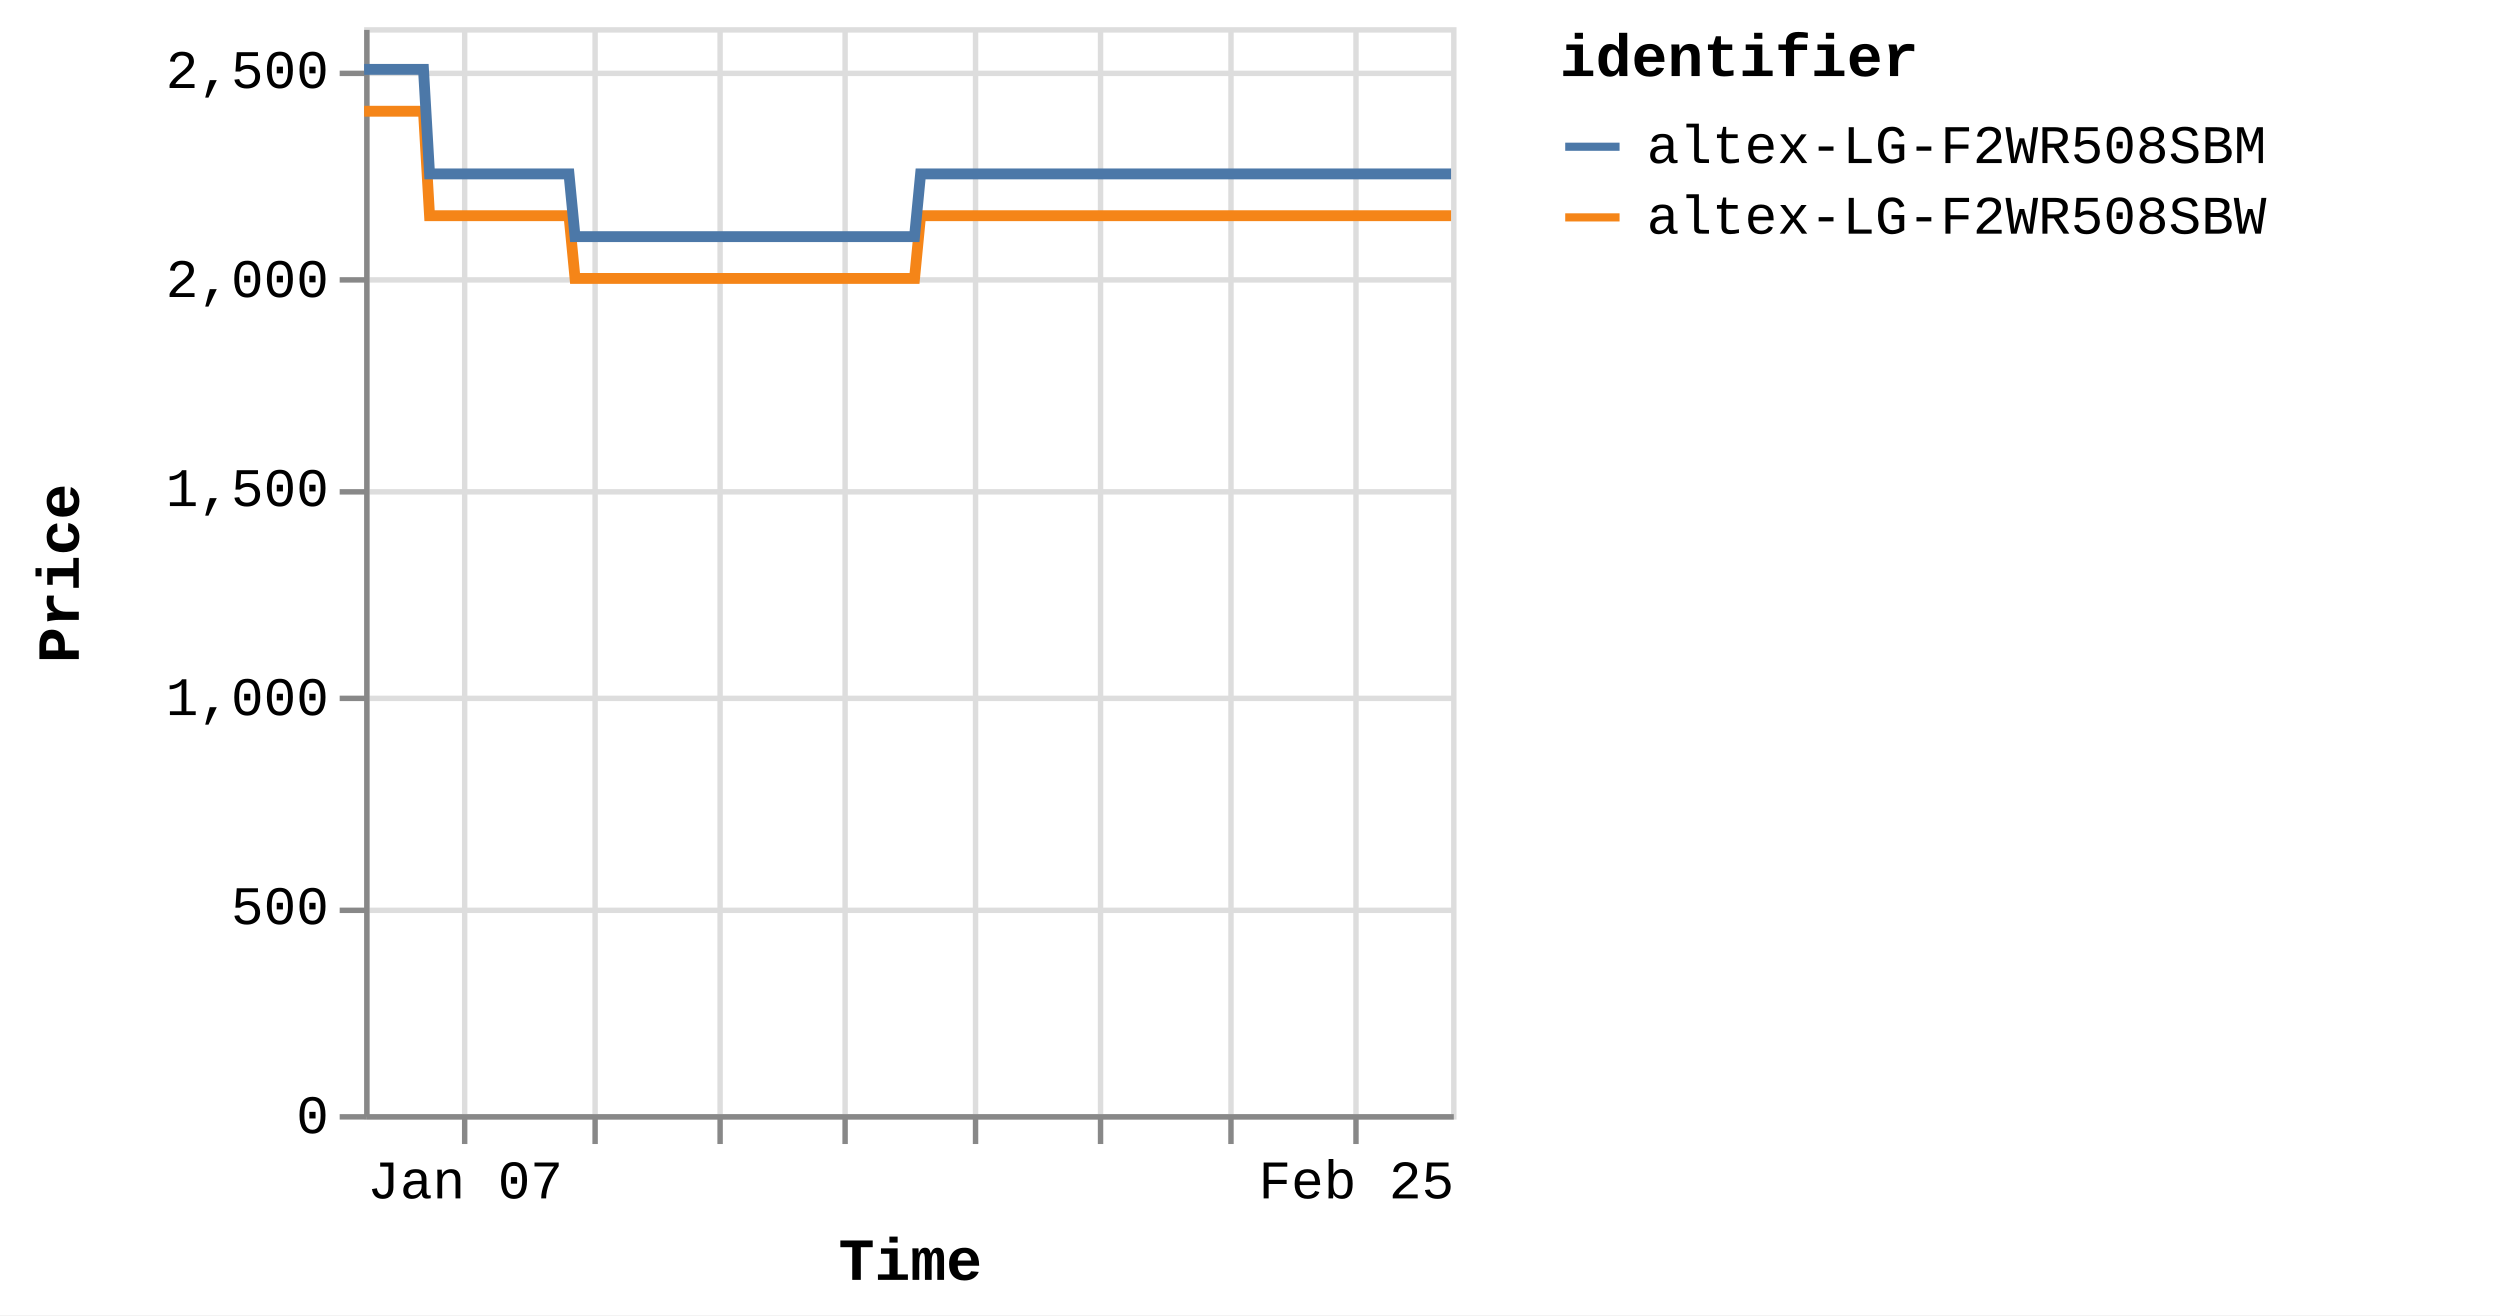
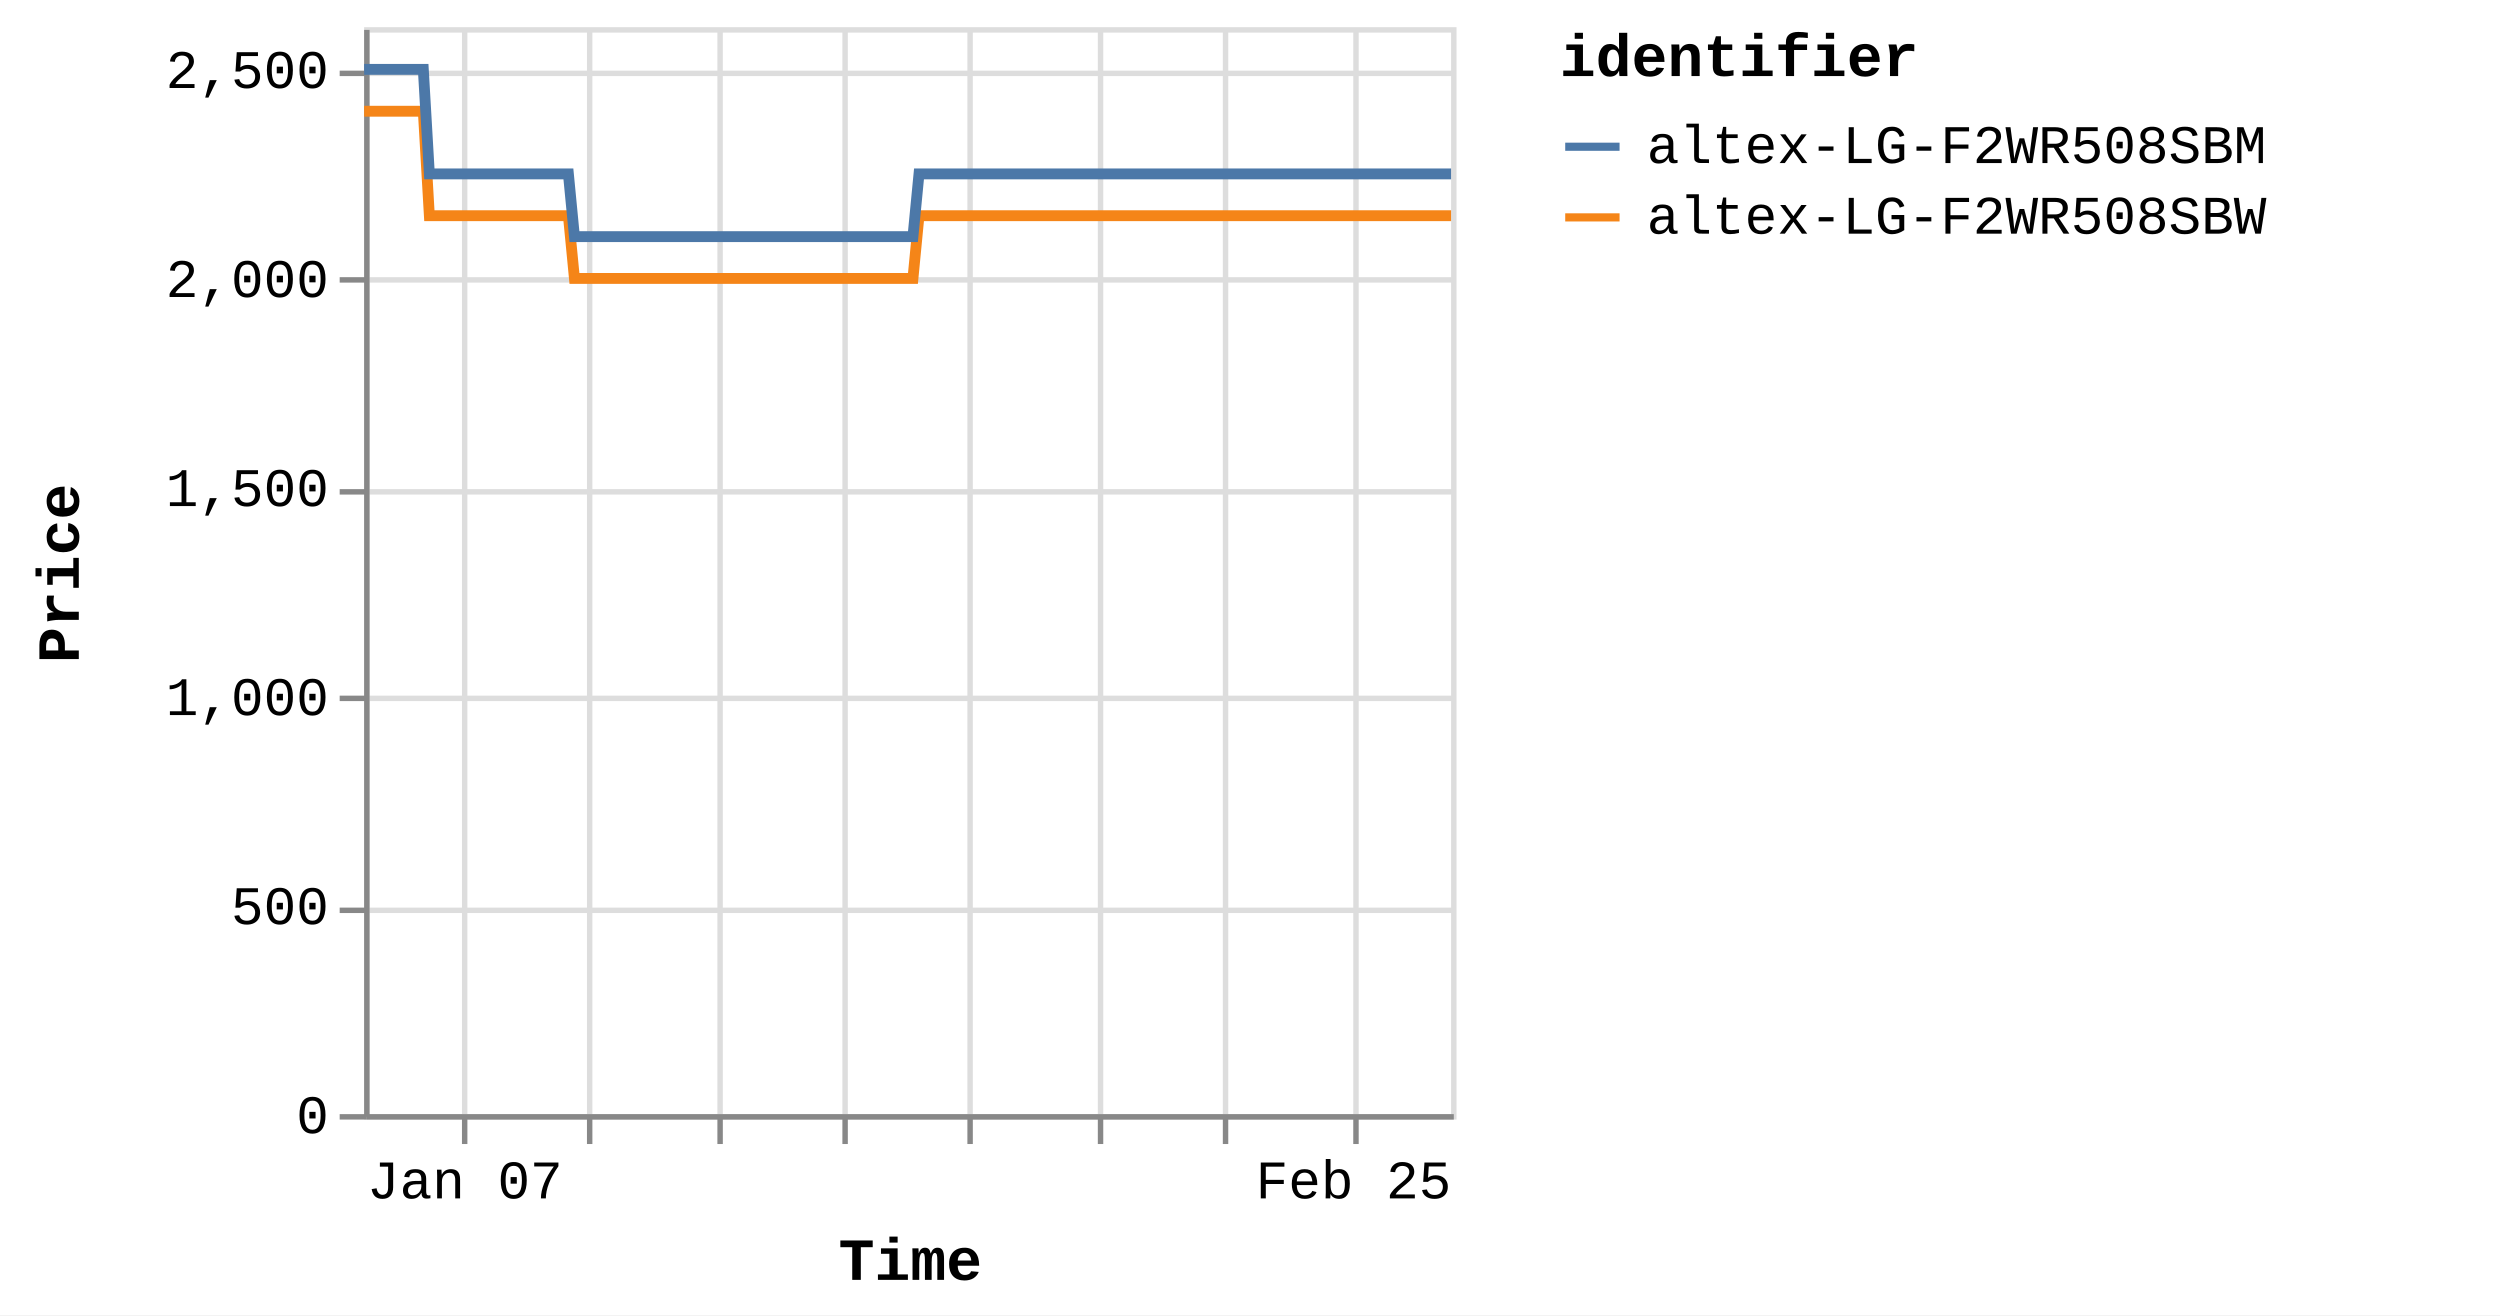
<svg xmlns="http://www.w3.org/2000/svg" version="1.1" class="marks" width="460" height="242" viewBox="0 0 460 242">
  <rect width="460" height="242" fill="white" />
  <g fill="none" stroke-miterlimit="10" transform="translate(67,5)">
    <g class="mark-group role-frame root" role="graphics-object" aria-roledescription="group mark container">
      <g transform="translate(0,0)">
        <path class="background" aria-hidden="true" d="M0.5,0.5h200v200h-200Z" stroke="#ddd" />
        <g>
          <g class="mark-group role-axis" aria-hidden="true">
            <g transform="translate(0.5,200.5)">
              <path class="background" aria-hidden="true" d="M0,0h0v0h0Z" pointer-events="none" />
              <g>
                <g class="mark-rule role-axis-grid" pointer-events="none">
                  <line transform="translate(18,-200)" x2="0" y2="200" stroke="#ddd" stroke-width="1" opacity="1" />
-                   <line transform="translate(42,-200)" x2="0" y2="200" stroke="#ddd" stroke-width="1" opacity="1" />
+                   <line transform="translate(41,-200)" x2="0" y2="200" stroke="#ddd" stroke-width="1" opacity="1" />
                  <line transform="translate(65,-200)" x2="0" y2="200" stroke="#ddd" stroke-width="1" opacity="1" />
                  <line transform="translate(88,-200)" x2="0" y2="200" stroke="#ddd" stroke-width="1" opacity="1" />
-                   <line transform="translate(112,-200)" x2="0" y2="200" stroke="#ddd" stroke-width="1" opacity="1" />
+                   <line transform="translate(111,-200)" x2="0" y2="200" stroke="#ddd" stroke-width="1" opacity="1" />
                  <line transform="translate(135,-200)" x2="0" y2="200" stroke="#ddd" stroke-width="1" opacity="1" />
-                   <line transform="translate(159,-200)" x2="0" y2="200" stroke="#ddd" stroke-width="1" opacity="1" />
+                   <line transform="translate(158,-200)" x2="0" y2="200" stroke="#ddd" stroke-width="1" opacity="1" />
                  <line transform="translate(182,-200)" x2="0" y2="200" stroke="#ddd" stroke-width="1" opacity="1" />
                </g>
              </g>
              <path class="foreground" aria-hidden="true" d="" pointer-events="none" display="none" />
            </g>
          </g>
          <g class="mark-group role-axis" aria-hidden="true">
            <g transform="translate(0.5,0.5)">
              <path class="background" aria-hidden="true" d="M0,0h0v0h0Z" pointer-events="none" />
              <g>
                <g class="mark-rule role-axis-grid" pointer-events="none">
                  <line transform="translate(0,200)" x2="200" y2="0" stroke="#ddd" stroke-width="1" opacity="1" />
                  <line transform="translate(0,162)" x2="200" y2="0" stroke="#ddd" stroke-width="1" opacity="1" />
                  <line transform="translate(0,123)" x2="200" y2="0" stroke="#ddd" stroke-width="1" opacity="1" />
                  <line transform="translate(0,85)" x2="200" y2="0" stroke="#ddd" stroke-width="1" opacity="1" />
                  <line transform="translate(0,46)" x2="200" y2="0" stroke="#ddd" stroke-width="1" opacity="1" />
                  <line transform="translate(0,8)" x2="200" y2="0" stroke="#ddd" stroke-width="1" opacity="1" />
                </g>
              </g>
              <path class="foreground" aria-hidden="true" d="" pointer-events="none" display="none" />
            </g>
          </g>
-           <g class="mark-group role-axis" role="graphics-symbol" aria-roledescription="axis" aria-label="X-axis titled 'Time' for a time scale with values from Monday, 01 January 2024, 2:19:43 PM to Friday, 01 March 2024, 8:39:15 AM">
+           <g class="mark-group role-axis" role="graphics-symbol" aria-roledescription="axis" aria-label="X-axis titled 'Time' for a time scale with values from Monday, 01 January 2024, 2:19:43 PM to Friday, 01 March 2024, 12:48:02 PM">
            <g transform="translate(0.5,200.5)">
              <path class="background" aria-hidden="true" d="M0,0h0v0h0Z" pointer-events="none" />
              <g>
                <g class="mark-rule role-axis-tick" pointer-events="none">
                  <line transform="translate(18,0)" x2="0" y2="5" stroke="#888" stroke-width="1" opacity="1" />
-                   <line transform="translate(42,0)" x2="0" y2="5" stroke="#888" stroke-width="1" opacity="1" />
+                   <line transform="translate(41,0)" x2="0" y2="5" stroke="#888" stroke-width="1" opacity="1" />
                  <line transform="translate(65,0)" x2="0" y2="5" stroke="#888" stroke-width="1" opacity="1" />
                  <line transform="translate(88,0)" x2="0" y2="5" stroke="#888" stroke-width="1" opacity="1" />
-                   <line transform="translate(112,0)" x2="0" y2="5" stroke="#888" stroke-width="1" opacity="1" />
+                   <line transform="translate(111,0)" x2="0" y2="5" stroke="#888" stroke-width="1" opacity="1" />
                  <line transform="translate(135,0)" x2="0" y2="5" stroke="#888" stroke-width="1" opacity="1" />
-                   <line transform="translate(159,0)" x2="0" y2="5" stroke="#888" stroke-width="1" opacity="1" />
+                   <line transform="translate(158,0)" x2="0" y2="5" stroke="#888" stroke-width="1" opacity="1" />
                  <line transform="translate(182,0)" x2="0" y2="5" stroke="#888" stroke-width="1" opacity="1" />
                </g>
                <g class="mark-text role-axis-label" pointer-events="none">
-                   <text text-anchor="middle" transform="translate(18.08116,15)" font-family="Liberation Mono" font-size="10px" fill="#000" opacity="1">Jan 07</text>
-                   <text text-anchor="middle" transform="translate(41.50681,15)" font-family="Liberation Mono" font-size="10px" fill="#000" opacity="0">Jan 14</text>
-                   <text text-anchor="middle" transform="translate(64.93245,15)" font-family="Liberation Mono" font-size="10px" fill="#000" opacity="0">Jan 21</text>
-                   <text text-anchor="middle" transform="translate(88.35809,15)" font-family="Liberation Mono" font-size="10px" fill="#000" opacity="0">Jan 28</text>
-                   <text text-anchor="middle" transform="translate(111.7837,15)" font-family="Liberation Mono" font-size="10px" fill="#000" opacity="0">Feb 04</text>
-                   <text text-anchor="middle" transform="translate(135.2094,15)" font-family="Liberation Mono" font-size="10px" fill="#000" opacity="0">Feb 11</text>
-                   <text text-anchor="middle" transform="translate(158.635,15)" font-family="Liberation Mono" font-size="10px" fill="#000" opacity="0">Feb 18</text>
-                   <text text-anchor="middle" transform="translate(182.0607,15)" font-family="Liberation Mono" font-size="10px" fill="#000" opacity="1">Feb 25</text>
+                   <text text-anchor="middle" transform="translate(18.02904,15)" font-family="Liberation Mono" font-size="10px" fill="#000" opacity="1">Jan 07</text>
+                   <text text-anchor="middle" transform="translate(41.38716,15)" font-family="Liberation Mono" font-size="10px" fill="#000" opacity="0">Jan 14</text>
+                   <text text-anchor="middle" transform="translate(64.74528,15)" font-family="Liberation Mono" font-size="10px" fill="#000" opacity="0">Jan 21</text>
+                   <text text-anchor="middle" transform="translate(88.1034,15)" font-family="Liberation Mono" font-size="10px" fill="#000" opacity="0">Jan 28</text>
+                   <text text-anchor="middle" transform="translate(111.4615,15)" font-family="Liberation Mono" font-size="10px" fill="#000" opacity="0">Feb 04</text>
+                   <text text-anchor="middle" transform="translate(134.8196,15)" font-family="Liberation Mono" font-size="10px" fill="#000" opacity="0">Feb 11</text>
+                   <text text-anchor="middle" transform="translate(158.1778,15)" font-family="Liberation Mono" font-size="10px" fill="#000" opacity="0">Feb 18</text>
+                   <text text-anchor="middle" transform="translate(181.5359,15)" font-family="Liberation Mono" font-size="10px" fill="#000" opacity="1">Feb 25</text>
                </g>
                <g class="mark-rule role-axis-domain" pointer-events="none">
                  <line transform="translate(0,0)" x2="200" y2="0" stroke="#888" stroke-width="1" opacity="1" />
                </g>
                <g class="mark-text role-axis-title" pointer-events="none">
                  <text text-anchor="middle" transform="translate(100,30)" font-family="Liberation Mono" font-size="11px" font-weight="bold" fill="#000" opacity="1">Time</text>
                </g>
              </g>
              <path class="foreground" aria-hidden="true" d="" pointer-events="none" display="none" />
            </g>
          </g>
          <g class="mark-group role-axis" role="graphics-symbol" aria-roledescription="axis" aria-label="Y-axis titled 'Price' for a linear scale with values from 0 to 2,600">
            <g transform="translate(0.5,0.5)">
              <path class="background" aria-hidden="true" d="M0,0h0v0h0Z" pointer-events="none" />
              <g>
                <g class="mark-rule role-axis-tick" pointer-events="none">
                  <line transform="translate(0,200)" x2="-5" y2="0" stroke="#888" stroke-width="1" opacity="1" />
                  <line transform="translate(0,162)" x2="-5" y2="0" stroke="#888" stroke-width="1" opacity="1" />
                  <line transform="translate(0,123)" x2="-5" y2="0" stroke="#888" stroke-width="1" opacity="1" />
                  <line transform="translate(0,85)" x2="-5" y2="0" stroke="#888" stroke-width="1" opacity="1" />
                  <line transform="translate(0,46)" x2="-5" y2="0" stroke="#888" stroke-width="1" opacity="1" />
                  <line transform="translate(0,8)" x2="-5" y2="0" stroke="#888" stroke-width="1" opacity="1" />
                </g>
                <g class="mark-text role-axis-label" pointer-events="none">
                  <text text-anchor="end" transform="translate(-7,203)" font-family="Liberation Mono" font-size="10px" fill="#000" opacity="1">0</text>
                  <text text-anchor="end" transform="translate(-7,164.5385)" font-family="Liberation Mono" font-size="10px" fill="#000" opacity="1">500</text>
                  <text text-anchor="end" transform="translate(-7,126.0769)" font-family="Liberation Mono" font-size="10px" fill="#000" opacity="1">1,000</text>
                  <text text-anchor="end" transform="translate(-7,87.61538)" font-family="Liberation Mono" font-size="10px" fill="#000" opacity="1">1,500</text>
                  <text text-anchor="end" transform="translate(-7,49.15385)" font-family="Liberation Mono" font-size="10px" fill="#000" opacity="1">2,000</text>
                  <text text-anchor="end" transform="translate(-7,10.69231)" font-family="Liberation Mono" font-size="10px" fill="#000" opacity="1">2,500</text>
                </g>
                <g class="mark-rule role-axis-domain" pointer-events="none">
                  <line transform="translate(0,200)" x2="0" y2="-200" stroke="#888" stroke-width="1" opacity="1" />
                </g>
                <g class="mark-text role-axis-title" pointer-events="none">
                  <text text-anchor="middle" transform="translate(-51,100) rotate(-90) translate(0,-2)" font-family="Liberation Mono" font-size="11px" font-weight="bold" fill="#000" opacity="1">Price</text>
                </g>
              </g>
              <path class="foreground" aria-hidden="true" d="" pointer-events="none" display="none" />
            </g>
          </g>
          <g class="mark-group role-scope pathgroup" role="graphics-object" aria-roledescription="group mark container">
            <g transform="translate(0,0)">
              <path class="background" aria-hidden="true" d="M0,0h200v200h-200Z" />
              <g>
                <g class="mark-line role-mark marks" role="graphics-object" aria-roledescription="line mark container">
-                   <path aria-label="Time: Jan 01, 2024; Price: 2399; identifier: altex-LG-F2WR508SBW" role="graphics-symbol" aria-roledescription="line mark" d="M0,15.462L0.35,15.462L0.88,15.462L1.996,15.462L2.554,15.462L3.14,15.462L3.673,15.462L4.226,15.462L5.343,15.462L5.901,15.462L6.488,15.462L7.021,15.462L7.572,15.462L8.689,15.462L9.248,15.462L9.833,15.462L10.371,15.462L10.92,15.462L12.037,34.692L12.594,34.692L13.18,34.692L13.716,34.692L14.266,34.692L15.383,34.692L15.94,34.692L16.524,34.692L17.06,34.692L17.612,34.692L18.731,34.692L19.286,34.692L19.87,34.692L20.406,34.692L20.959,34.692L22.078,34.692L22.637,34.692L23.224,34.692L23.757,34.692L24.305,34.692L25.425,34.692L25.982,34.692L26.576,34.692L27.105,34.692L27.652,34.692L28.771,34.692L29.329,34.692L29.916,34.692L30.449,34.692L30.999,34.692L32.117,34.692L32.675,34.692L33.264,34.692L33.797,34.692L34.345,34.692L35.463,34.692L36.022,34.692L36.608,34.692L37.142,34.692L37.692,34.692L38.808,46.231L39.365,46.231L39.949,46.231L40.485,46.231L41.038,46.231L42.157,46.231L42.711,46.231L43.295,46.231L43.831,46.231L44.384,46.231L45.504,46.231L46.063,46.231L46.652,46.231L47.184,46.231L47.731,46.231L48.849,46.231L49.409,46.231L49.997,46.231L50.531,46.231L51.078,46.231L52.196,46.231L52.756,46.231L53.344,46.231L53.876,46.231L54.424,46.231L55.542,46.231L56.1,46.231L56.688,46.231L57.221,46.231L57.772,46.231L58.889,46.231L59.447,46.231L60.035,46.231L60.57,46.231L61.117,46.231L62.236,46.231L62.79,46.231L63.375,46.231L63.913,46.231L64.465,46.231L65.58,46.231L66.137,46.231L66.722,46.231L67.258,46.231L67.811,46.231L68.931,46.231L69.49,46.231L70.079,46.231L70.608,46.231L71.157,46.231L72.276,46.231L72.836,46.231L73.424,46.231L73.958,46.231L74.503,46.231L75.623,46.231L76.182,46.231L76.77,46.231L77.303,46.231L77.85,46.231L78.97,46.231L79.527,46.231L80.117,46.231L80.651,46.231L81.196,46.231L82.313,46.231L82.873,46.231L83.451,46.231L83.987,46.231L84.545,46.231L85.658,46.231L86.218,46.231L86.79,46.231L87.332,46.231L87.889,46.231L89.005,46.231L89.563,46.231L90.138,46.231L90.678,46.231L91.236,46.231L92.352,46.231L92.911,46.231L93.49,46.231L94.026,46.231L94.583,46.231L95.697,46.231L96.256,46.231L96.836,46.231L97.379,46.231L97.928,46.231L99.044,46.231L99.602,46.231L100.183,46.231L100.718,46.231L101.275,46.231L102.391,34.692L102.949,34.692L103.53,34.692L104.064,34.692L104.621,34.692L105.738,34.692L106.295,34.692L106.875,34.692L107.41,34.692L107.968,34.692L109.084,34.692L109.642,34.692L110.217,34.692L110.757,34.692L111.317,34.692L112.433,34.692L112.989,34.692L113.563,34.692L114.103,34.692L114.661,34.692L115.777,34.692L116.337,34.692L116.917,34.692L117.451,34.692L118.008,34.692L119.123,34.692L119.681,34.692L120.263,34.692L120.798,34.692L121.355,34.692L122.47,34.692L123.029,34.692L123.608,34.692L124.147,34.692L124.701,34.692L125.817,34.692L126.376,34.692L126.954,34.692L127.492,34.692L128.047,34.692L129.164,34.692L129.722,34.692L130.299,34.692L130.838,34.692L131.396,34.692L132.509,34.692L133.067,34.692L133.644,34.692L134.183,34.692L134.741,34.692L135.859,34.692L136.415,34.692L136.989,34.692L137.53,34.692L138.087,34.692L139.203,34.692L139.761,34.692L140.344,34.692L140.877,34.692L141.433,34.692L142.548,34.692L143.107,34.692L143.686,34.692L144.231,34.692L144.78,34.692L145.896,34.692L146.454,34.692L147.034,34.692L147.571,34.692L148.126,34.692L149.8,34.692L150.38,34.692L150.916,34.692L151.474,34.692L152.589,34.692L153.147,34.692L153.727,34.692L154.265,34.692L154.82,34.692L155.937,34.692L156.492,34.692L157.068,34.692L157.608,34.692L158.166,34.692L159.282,34.692L159.842,34.692L160.415,34.692L160.956,34.692L161.513,34.692L162.628,34.692L163.188,34.692L163.769,34.692L164.308,34.692L164.859,34.692L165.977,34.692L166.533,34.692L167.111,34.692L167.65,34.692L168.207,34.692L169.321,34.692L169.88,34.692L170.46,34.692L170.997,34.692L171.553,34.692L172.668,34.692L173.225,34.692L173.806,34.692L174.344,34.692L174.9,34.692L176.015,34.692L176.572,34.692L177.15,34.692L177.688,34.692L178.249,34.692L179.361,34.692L179.919,34.692L180.493,34.692L181.034,34.692L181.591,34.692L182.707,34.692L183.266,34.692L183.84,34.692L184.384,34.692L184.938,34.692L186.054,34.692L186.614,34.692L187.193,34.692L187.729,34.692L188.285,34.692L189.4,34.692L189.959,34.692L190.537,34.692L191.076,34.692L191.631,34.692L192.747,34.692L193.305,34.692L193.884,34.692L194.423,34.692L194.978,34.692L196.094,34.692L196.651,34.692L197.229,34.692L197.766,34.692L198.324,34.692L199.44,34.692L200,34.692" stroke="#f58518" stroke-width="2" />
+                   <path aria-label="Time: Jan 01, 2024; Price: 2399; identifier: altex-LG-F2WR508SBW" role="graphics-symbol" aria-roledescription="line mark" d="M0,15.462L0.349,15.462L0.878,15.462L1.99,15.462L2.547,15.462L3.131,15.462L3.663,15.462L4.214,15.462L5.327,15.462L5.884,15.462L6.469,15.462L7,15.462L7.55,15.462L8.664,15.462L9.221,15.462L9.805,15.462L10.341,15.462L10.889,15.462L12.002,34.692L12.558,34.692L13.142,34.692L13.676,34.692L14.225,34.692L15.338,34.692L15.894,34.692L16.477,34.692L17.01,34.692L17.562,34.692L18.677,34.692L19.23,34.692L19.813,34.692L20.348,34.692L20.899,34.692L22.014,34.692L22.572,34.692L23.157,34.692L23.689,34.692L24.235,34.692L25.352,34.692L25.907,34.692L26.499,34.692L27.027,34.692L27.572,34.692L28.688,34.692L29.245,34.692L29.83,34.692L30.361,34.692L30.909,34.692L32.024,34.692L32.581,34.692L33.168,34.692L33.7,34.692L34.246,34.692L35.361,34.692L35.918,34.692L36.502,34.692L37.035,34.692L37.583,34.692L38.696,46.231L39.251,46.231L39.834,46.231L40.369,46.231L40.919,46.231L42.035,46.231L42.588,46.231L43.171,46.231L43.704,46.231L44.257,46.231L45.373,46.231L45.93,46.231L46.517,46.231L47.048,46.231L47.593,46.231L48.708,46.231L49.267,46.231L49.852,46.231L50.385,46.231L50.93,46.231L52.045,46.231L52.604,46.231L53.19,46.231L53.721,46.231L54.267,46.231L55.382,46.231L55.938,46.231L56.525,46.231L57.056,46.231L57.606,46.231L58.719,46.231L59.276,46.231L59.862,46.231L60.395,46.231L60.941,46.231L62.056,46.231L62.609,46.231L63.193,46.231L63.729,46.231L64.279,46.231L65.391,46.231L65.947,46.231L66.529,46.231L67.064,46.231L67.615,46.231L68.733,46.231L69.29,46.231L69.877,46.231L70.405,46.231L70.952,46.231L72.067,46.231L72.626,46.231L73.212,46.231L73.744,46.231L74.289,46.231L75.405,46.231L75.962,46.231L76.549,46.231L77.08,46.231L77.626,46.231L78.743,46.231L79.298,46.231L79.886,46.231L80.419,46.231L80.962,46.231L82.076,46.231L82.634,46.231L83.211,46.231L83.745,46.231L84.301,46.231L85.411,46.231L85.969,46.231L86.54,46.231L87.08,46.231L87.635,46.231L88.749,46.231L89.305,46.231L89.878,46.231L90.417,46.231L90.973,46.231L92.085,46.231L92.643,46.231L93.22,46.231L93.755,46.231L94.31,46.231L95.421,46.231L95.978,46.231L96.556,46.231L97.098,46.231L97.646,46.231L98.758,46.231L99.315,46.231L99.894,46.231L100.428,46.231L100.983,46.231L102.096,34.692L102.652,34.692L103.231,34.692L103.764,34.692L104.32,34.692L105.434,34.692L105.989,34.692L106.567,34.692L107.1,34.692L107.657,34.692L108.77,34.692L109.326,34.692L109.899,34.692L110.438,34.692L110.996,34.692L112.109,34.692L112.663,34.692L113.236,34.692L113.774,34.692L114.331,34.692L115.443,34.692L116.001,34.692L116.58,34.692L117.113,34.692L117.668,34.692L118.78,34.692L119.336,34.692L119.916,34.692L120.45,34.692L121.005,34.692L122.117,34.692L122.674,34.692L123.251,34.692L123.789,34.692L124.342,34.692L125.454,34.692L126.012,34.692L126.588,34.692L127.125,34.692L127.678,34.692L128.791,34.692L129.348,34.692L129.923,34.692L130.46,34.692L131.017,34.692L132.127,34.692L132.683,34.692L133.259,34.692L133.796,34.692L134.353,34.692L135.467,34.692L136.021,34.692L136.594,34.692L137.133,34.692L137.689,34.692L138.802,34.692L139.358,34.692L139.939,34.692L140.471,34.692L141.026,34.692L142.137,34.692L142.694,34.692L143.272,34.692L143.815,34.692L144.363,34.692L145.475,34.692L146.032,34.692L146.61,34.692L147.145,34.692L147.699,34.692L149.368,34.692L149.947,34.692L150.481,34.692L151.037,34.692L152.15,34.692L152.706,34.692L153.284,34.692L153.821,34.692L154.374,34.692L155.487,34.692L156.041,34.692L156.615,34.692L157.154,34.692L157.71,34.692L158.823,34.692L159.382,34.692L159.953,34.692L160.492,34.692L161.048,34.692L162.16,34.692L162.718,34.692L163.297,34.692L163.835,34.692L164.384,34.692L165.498,34.692L166.053,34.692L166.63,34.692L167.167,34.692L167.723,34.692L168.833,34.692L169.39,34.692L169.969,34.692L170.504,34.692L171.059,34.692L172.171,34.692L172.726,34.692L173.305,34.692L173.841,34.692L174.395,34.692L175.507,34.692L176.063,34.692L176.64,34.692L177.175,34.692L177.735,34.692L178.844,34.692L179.4,34.692L179.973,34.692L180.512,34.692L181.068,34.692L182.18,34.692L182.738,34.692L183.31,34.692L183.852,34.692L184.405,34.692L185.517,34.692L186.076,34.692L186.653,34.692L187.188,34.692L187.742,34.692L188.855,34.692L189.412,34.692L189.988,34.692L190.525,34.692L191.079,34.692L192.192,34.692L192.748,34.692L193.325,34.692L193.863,34.692L194.416,34.692L195.528,34.692L196.084,34.692L196.66,34.692L197.196,34.692L197.752,34.692L198.865,34.692L199.423,34.692L200,34.692" stroke="#f58518" stroke-width="2" />
                </g>
              </g>
              <path class="foreground" aria-hidden="true" d="" display="none" />
            </g>
            <g transform="translate(0,0)">
              <path class="background" aria-hidden="true" d="M0,0h200v200h-200Z" />
              <g>
                <g class="mark-line role-mark marks" role="graphics-object" aria-roledescription="line mark container">
-                   <path aria-label="Time: Jan 01, 2024; Price: 2499; identifier: altex-LG-F2WR508SBM" role="graphics-symbol" aria-roledescription="line mark" d="M0,7.769L0.35,7.769L0.88,7.769L1.996,7.769L2.554,7.769L3.141,7.769L3.673,7.769L4.226,7.769L5.343,7.769L5.901,7.769L6.488,7.769L7.021,7.769L7.572,7.769L8.689,7.769L9.248,7.769L9.833,7.769L10.371,7.769L10.921,7.769L12.037,27L12.594,27L13.18,27L13.716,27L14.266,27L15.383,27L15.94,27L16.524,27L17.06,27L17.612,27L18.732,27L19.286,27L19.87,27L20.407,27L20.959,27L22.078,27L22.637,27L23.224,27L23.757,27L24.305,27L25.425,27L25.982,27L26.576,27L27.105,27L27.652,27L28.771,27L29.329,27L29.916,27L30.449,27L30.999,27L32.117,27L32.675,27L33.264,27L33.797,27L34.345,27L35.463,27L36.022,27L36.608,27L37.142,27L37.692,27L38.808,38.538L39.365,38.538L39.949,38.538L40.486,38.538L41.038,38.538L42.157,38.538L42.711,38.538L43.295,38.538L43.831,38.538L44.385,38.538L45.504,38.538L46.063,38.538L46.652,38.538L47.184,38.538L47.731,38.538L48.849,38.538L49.409,38.538L49.997,38.538L50.532,38.538L51.078,38.538L52.196,38.538L52.756,38.538L53.344,38.538L53.877,38.538L54.424,38.538L55.542,38.538L56.1,38.538L56.689,38.538L57.221,38.538L57.772,38.538L58.889,38.538L59.448,38.538L60.035,38.538L60.57,38.538L61.117,38.538L62.236,38.538L62.79,38.538L63.376,38.538L63.914,38.538L64.465,38.538L65.58,38.538L66.137,38.538L66.722,38.538L67.258,38.538L67.811,38.538L68.932,38.538L69.49,38.538L70.079,38.538L70.609,38.538L71.157,38.538L72.276,38.538L72.836,38.538L73.424,38.538L73.958,38.538L74.503,38.538L75.623,38.538L76.182,38.538L76.77,38.538L77.303,38.538L77.85,38.538L78.971,38.538L79.527,38.538L80.117,38.538L80.652,38.538L81.197,38.538L82.314,38.538L82.873,38.538L83.451,38.538L83.987,38.538L84.545,38.538L85.658,38.538L86.218,38.538L86.79,38.538L87.332,38.538L87.889,38.538L89.005,38.538L89.563,38.538L90.138,38.538L90.678,38.538L91.236,38.538L92.352,38.538L92.911,38.538L93.49,38.538L94.026,38.538L94.583,38.538L95.697,38.538L96.256,38.538L96.836,38.538L97.379,38.538L97.929,38.538L99.044,38.538L99.602,38.538L100.183,38.538L100.718,38.538L101.275,38.538L102.391,27L102.949,27L103.53,27L104.064,27L104.622,27L105.738,27L106.295,27L106.875,27L107.41,27L107.969,27L109.084,27L109.642,27L110.217,27L110.757,27L111.317,27L112.434,27L112.99,27L113.563,27L114.103,27L114.661,27L115.777,27L116.337,27L116.917,27L117.452,27L118.008,27L119.123,27L119.681,27L120.263,27L120.798,27L121.355,27L122.47,27L123.029,27L123.608,27L124.147,27L124.701,27L125.817,27L126.376,27L126.954,27L127.493,27L128.048,27L129.164,27L129.722,27L130.299,27L130.838,27L131.396,27L132.51,27L133.067,27L133.644,27L134.183,27L134.741,27L135.859,27L136.415,27L136.989,27L137.53,27L138.087,27L139.203,27L139.761,27L140.344,27L140.877,27L141.434,27L142.548,27L143.107,27L143.686,27L144.231,27L144.781,27L145.896,27L146.454,27L147.034,27L147.571,27L148.126,27L149.8,27L150.38,27L150.917,27L151.474,27L152.59,27L153.147,27L153.727,27L154.266,27L154.82,27L155.937,27L156.493,27L157.068,27L157.609,27L158.166,27L159.282,27L159.842,27L160.415,27L160.956,27L161.513,27L162.628,27L163.188,27L163.769,27L164.309,27L164.859,27L165.977,27L166.533,27L167.112,27L167.65,27L168.208,27L169.321,27L169.88,27L170.46,27L170.997,27L171.554,27L172.668,27L173.226,27L173.806,27L174.344,27L174.9,27L176.015,27L176.572,27L177.15,27L177.688,27L178.249,27L179.361,27L179.919,27L180.493,27L181.034,27L181.591,27L182.707,27L183.266,27L183.84,27L184.384,27L184.938,27L186.054,27L186.614,27L187.193,27L187.729,27L188.285,27L189.401,27L189.959,27L190.538,27L191.076,27L191.631,27L192.747,27L193.305,27L193.884,27L194.424,27L194.979,27L196.094,27L196.651,27L197.229,27L197.766,27L198.324,27L199.44,27L200,27" stroke="#4c78a8" stroke-width="2" />
+                   <path aria-label="Time: Jan 01, 2024; Price: 2499; identifier: altex-LG-F2WR508SBM" role="graphics-symbol" aria-roledescription="line mark" d="M0,7.769L0.349,7.769L0.878,7.769L1.99,7.769L2.547,7.769L3.131,7.769L3.663,7.769L4.214,7.769L5.327,7.769L5.884,7.769L6.469,7.769L7.001,7.769L7.551,7.769L8.664,7.769L9.221,7.769L9.805,7.769L10.341,7.769L10.889,7.769L12.003,27L12.558,27L13.142,27L13.677,27L14.225,27L15.339,27L15.894,27L16.477,27L17.011,27L17.562,27L18.678,27L19.231,27L19.813,27L20.348,27L20.899,27L22.014,27L22.572,27L23.157,27L23.689,27L24.235,27L25.352,27L25.907,27L26.5,27L27.027,27L27.572,27L28.688,27L29.245,27L29.83,27L30.361,27L30.909,27L32.024,27L32.581,27L33.168,27L33.7,27L34.246,27L35.361,27L35.918,27L36.502,27L37.035,27L37.584,27L38.696,38.538L39.252,38.538L39.834,38.538L40.369,38.538L40.92,38.538L42.036,38.538L42.588,38.538L43.171,38.538L43.705,38.538L44.257,38.538L45.373,38.538L45.93,38.538L46.517,38.538L47.048,38.538L47.594,38.538L48.708,38.538L49.267,38.538L49.853,38.538L50.386,38.538L50.931,38.538L52.045,38.538L52.604,38.538L53.19,38.538L53.721,38.538L54.267,38.538L55.382,38.538L55.939,38.538L56.525,38.538L57.056,38.538L57.606,38.538L58.72,38.538L59.276,38.538L59.862,38.538L60.396,38.538L60.941,38.538L62.056,38.538L62.609,38.538L63.193,38.538L63.729,38.538L64.279,38.538L65.391,38.538L65.947,38.538L66.529,38.538L67.064,38.538L67.615,38.538L68.733,38.538L69.29,38.538L69.877,38.538L70.405,38.538L70.952,38.538L72.068,38.538L72.626,38.538L73.213,38.538L73.745,38.538L74.289,38.538L75.405,38.538L75.962,38.538L76.549,38.538L77.08,38.538L77.626,38.538L78.743,38.538L79.298,38.538L79.886,38.538L80.419,38.538L80.963,38.538L82.076,38.538L82.634,38.538L83.211,38.538L83.745,38.538L84.301,38.538L85.411,38.538L85.969,38.538L86.54,38.538L87.08,38.538L87.635,38.538L88.749,38.538L89.305,38.538L89.879,38.538L90.417,38.538L90.973,38.538L92.086,38.538L92.643,38.538L93.22,38.538L93.755,38.538L94.311,38.538L95.422,38.538L95.978,38.538L96.557,38.538L97.098,38.538L97.646,38.538L98.759,38.538L99.315,38.538L99.894,38.538L100.428,38.538L100.983,38.538L102.096,27L102.652,27L103.231,27L103.764,27L104.32,27L105.434,27L105.989,27L106.567,27L107.1,27L107.657,27L108.77,27L109.326,27L109.899,27L110.438,27L110.996,27L112.109,27L112.664,27L113.236,27L113.775,27L114.331,27L115.443,27L116.002,27L116.58,27L117.113,27L117.668,27L118.78,27L119.336,27L119.916,27L120.45,27L121.005,27L122.117,27L122.674,27L123.251,27L123.789,27L124.342,27L125.454,27L126.012,27L126.588,27L127.125,27L127.678,27L128.792,27L129.348,27L129.923,27L130.461,27L131.017,27L132.128,27L132.684,27L133.259,27L133.796,27L134.353,27L135.467,27L136.021,27L136.595,27L137.133,27L137.689,27L138.802,27L139.358,27L139.939,27L140.471,27L141.026,27L142.138,27L142.695,27L143.272,27L143.815,27L144.363,27L145.475,27L146.032,27L146.611,27L147.146,27L147.699,27L149.368,27L149.947,27L150.482,27L151.037,27L152.15,27L152.706,27L153.284,27L153.821,27L154.374,27L155.487,27L156.042,27L156.615,27L157.154,27L157.71,27L158.823,27L159.382,27L159.953,27L160.492,27L161.048,27L162.16,27L162.718,27L163.297,27L163.835,27L164.384,27L165.498,27L166.053,27L166.63,27L167.167,27L167.723,27L168.833,27L169.39,27L169.969,27L170.505,27L171.059,27L172.171,27L172.726,27L173.305,27L173.841,27L174.396,27L175.508,27L176.063,27L176.64,27L177.176,27L177.735,27L178.844,27L179.4,27L179.973,27L180.512,27L181.068,27L182.181,27L182.738,27L183.31,27L183.852,27L184.405,27L185.518,27L186.076,27L186.653,27L187.188,27L187.742,27L188.855,27L189.412,27L189.988,27L190.525,27L191.079,27L192.192,27L192.748,27L193.325,27L193.863,27L194.417,27L195.529,27L196.084,27L196.66,27L197.196,27L197.752,27L198.865,27L199.423,27L200,27" stroke="#4c78a8" stroke-width="2" />
                </g>
              </g>
              <path class="foreground" aria-hidden="true" d="" display="none" />
            </g>
          </g>
          <g class="mark-group role-legend" role="graphics-symbol" aria-roledescription="legend" aria-label="Symbol legend titled 'identifier' for stroke color with 2 values: altex-LG-F2WR508SBM, altex-LG-F2WR508SBW">
            <g transform="translate(220,0)">
              <path class="background" aria-hidden="true" d="M0,0h168v40h-168Z" pointer-events="none" />
              <g>
                <g class="mark-group role-legend-entry">
                  <g transform="translate(0,16)">
                    <path class="background" aria-hidden="true" d="M0,0h0v0h0Z" pointer-events="none" />
                    <g>
                      <g class="mark-group role-scope" role="graphics-object" aria-roledescription="group mark container">
                        <g transform="translate(0,0)">
                          <path class="background" aria-hidden="true" d="M0,0h168v11h-168Z" pointer-events="none" opacity="1" />
                          <g>
                            <g class="mark-symbol role-legend-symbol" pointer-events="none">
                              <path transform="translate(6,6)" d="M-5,0L5,0" stroke="#4c78a8" stroke-width="1.5" opacity="1" />
                            </g>
                            <g class="mark-text role-legend-label" pointer-events="none">
                              <text text-anchor="start" transform="translate(16,9)" font-family="Liberation Mono" font-size="10px" fill="#000" opacity="1">altex-LG-F2WR508SBM</text>
                            </g>
                          </g>
                          <path class="foreground" aria-hidden="true" d="" pointer-events="none" display="none" />
                        </g>
                        <g transform="translate(0,13)">
                          <path class="background" aria-hidden="true" d="M0,0h168v11h-168Z" pointer-events="none" opacity="1" />
                          <g>
                            <g class="mark-symbol role-legend-symbol" pointer-events="none">
                              <path transform="translate(6,6)" d="M-5,0L5,0" stroke="#f58518" stroke-width="1.5" opacity="1" />
                            </g>
                            <g class="mark-text role-legend-label" pointer-events="none">
                              <text text-anchor="start" transform="translate(16,9)" font-family="Liberation Mono" font-size="10px" fill="#000" opacity="1">altex-LG-F2WR508SBW</text>
                            </g>
                          </g>
                          <path class="foreground" aria-hidden="true" d="" pointer-events="none" display="none" />
                        </g>
                      </g>
                    </g>
                    <path class="foreground" aria-hidden="true" d="" pointer-events="none" display="none" />
                  </g>
                </g>
                <g class="mark-text role-legend-title" pointer-events="none">
                  <text text-anchor="start" transform="translate(0,9)" font-family="Liberation Mono" font-size="11px" font-weight="bold" fill="#000" opacity="1">identifier</text>
                </g>
              </g>
              <path class="foreground" aria-hidden="true" d="" pointer-events="none" display="none" />
            </g>
          </g>
        </g>
        <path class="foreground" aria-hidden="true" d="" display="none" />
      </g>
    </g>
  </g>
</svg>
